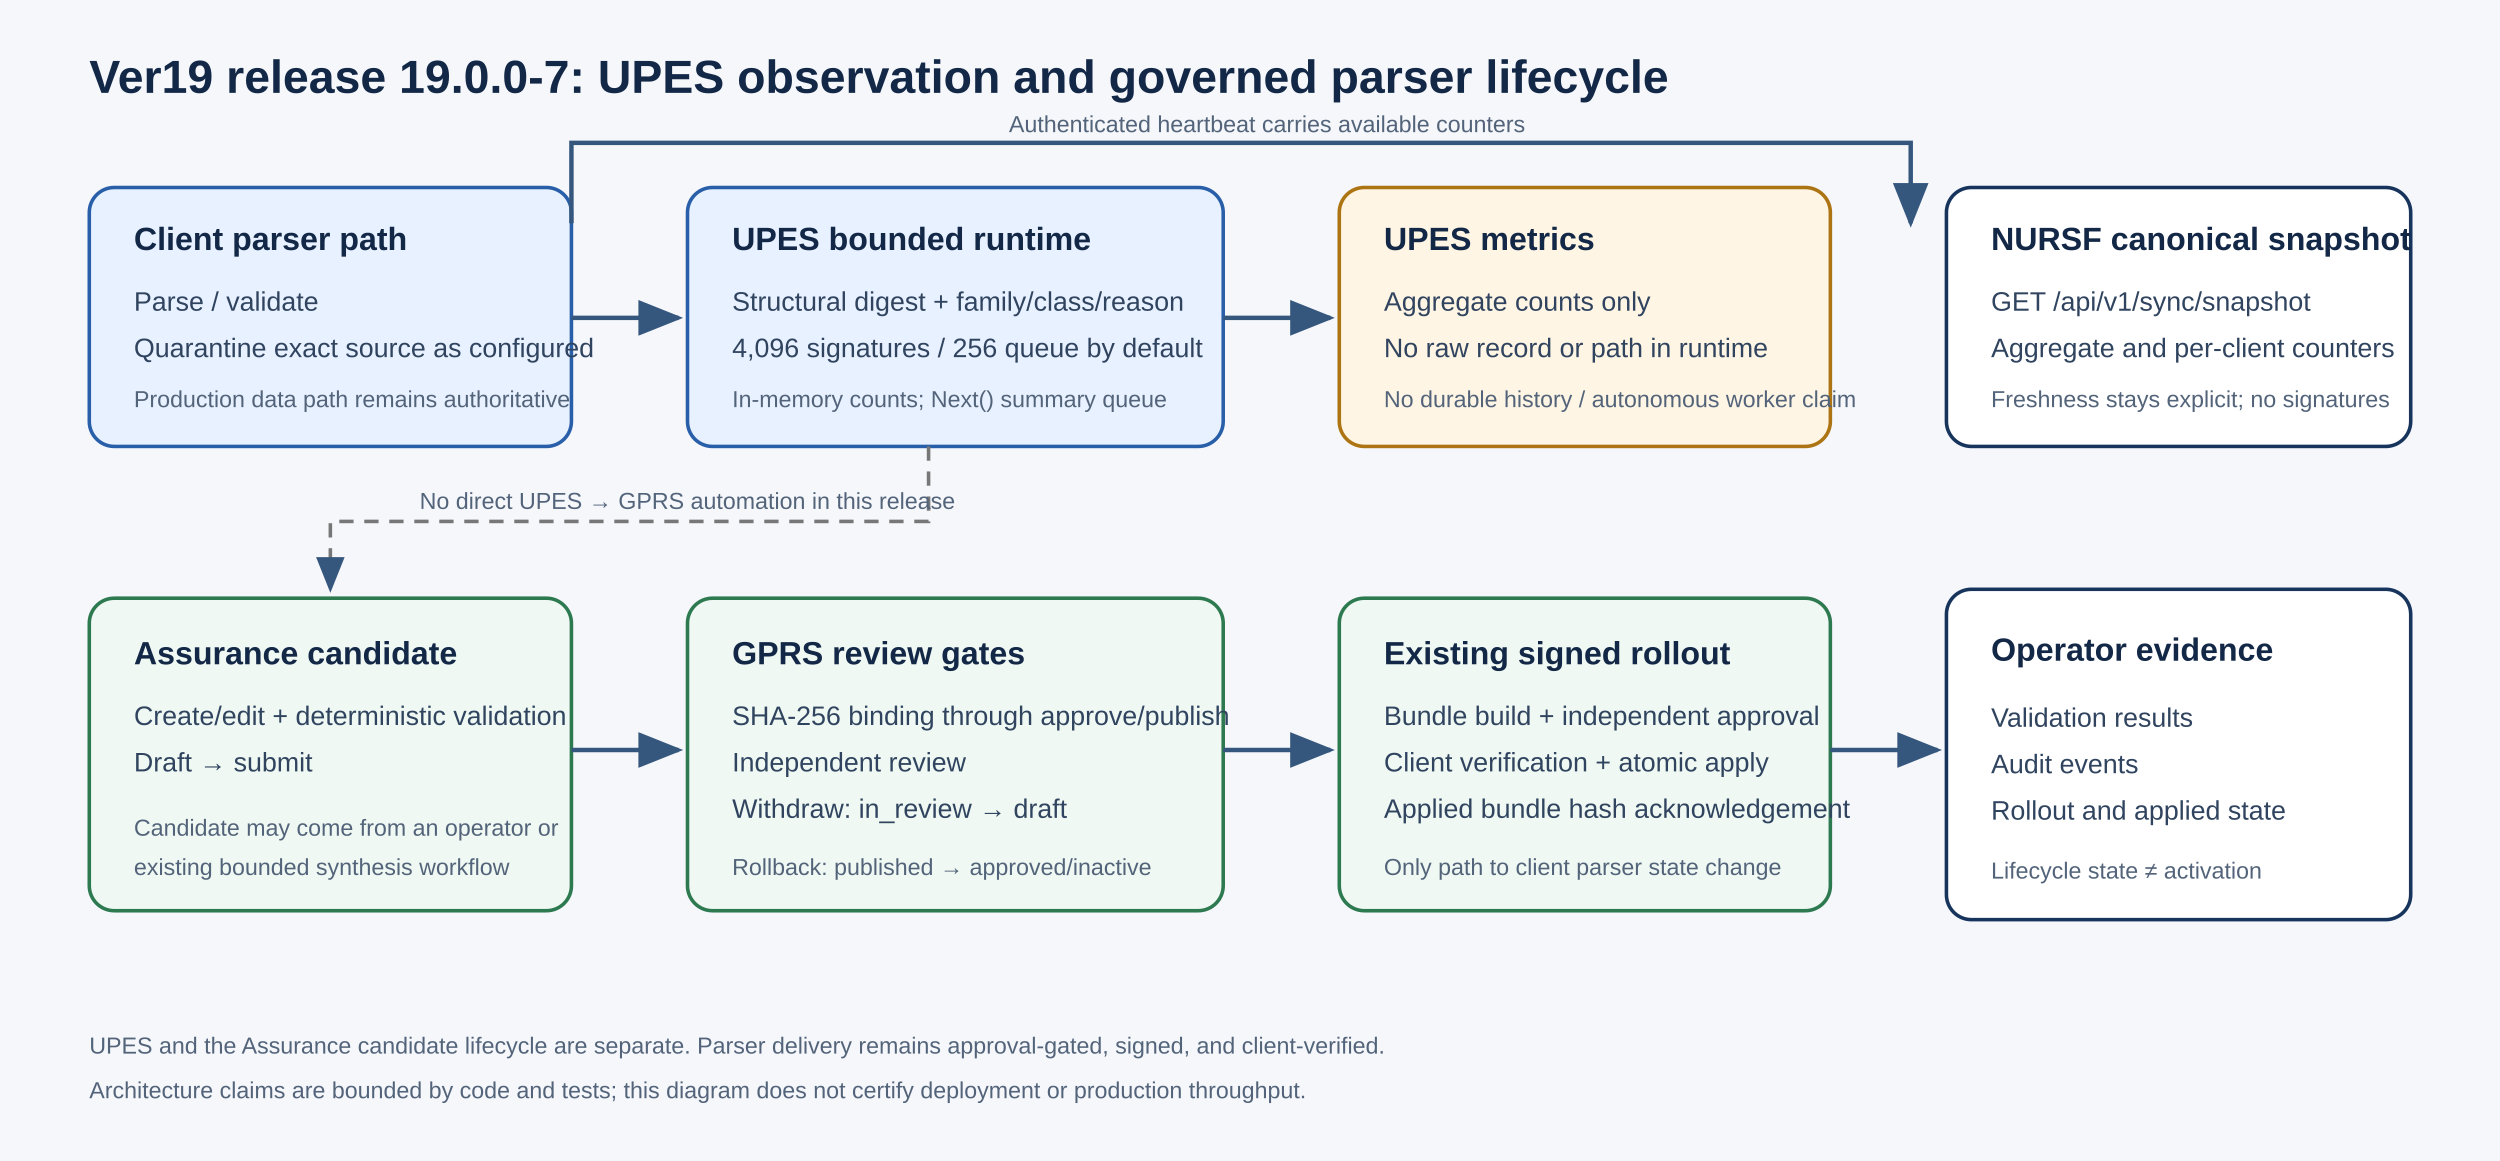
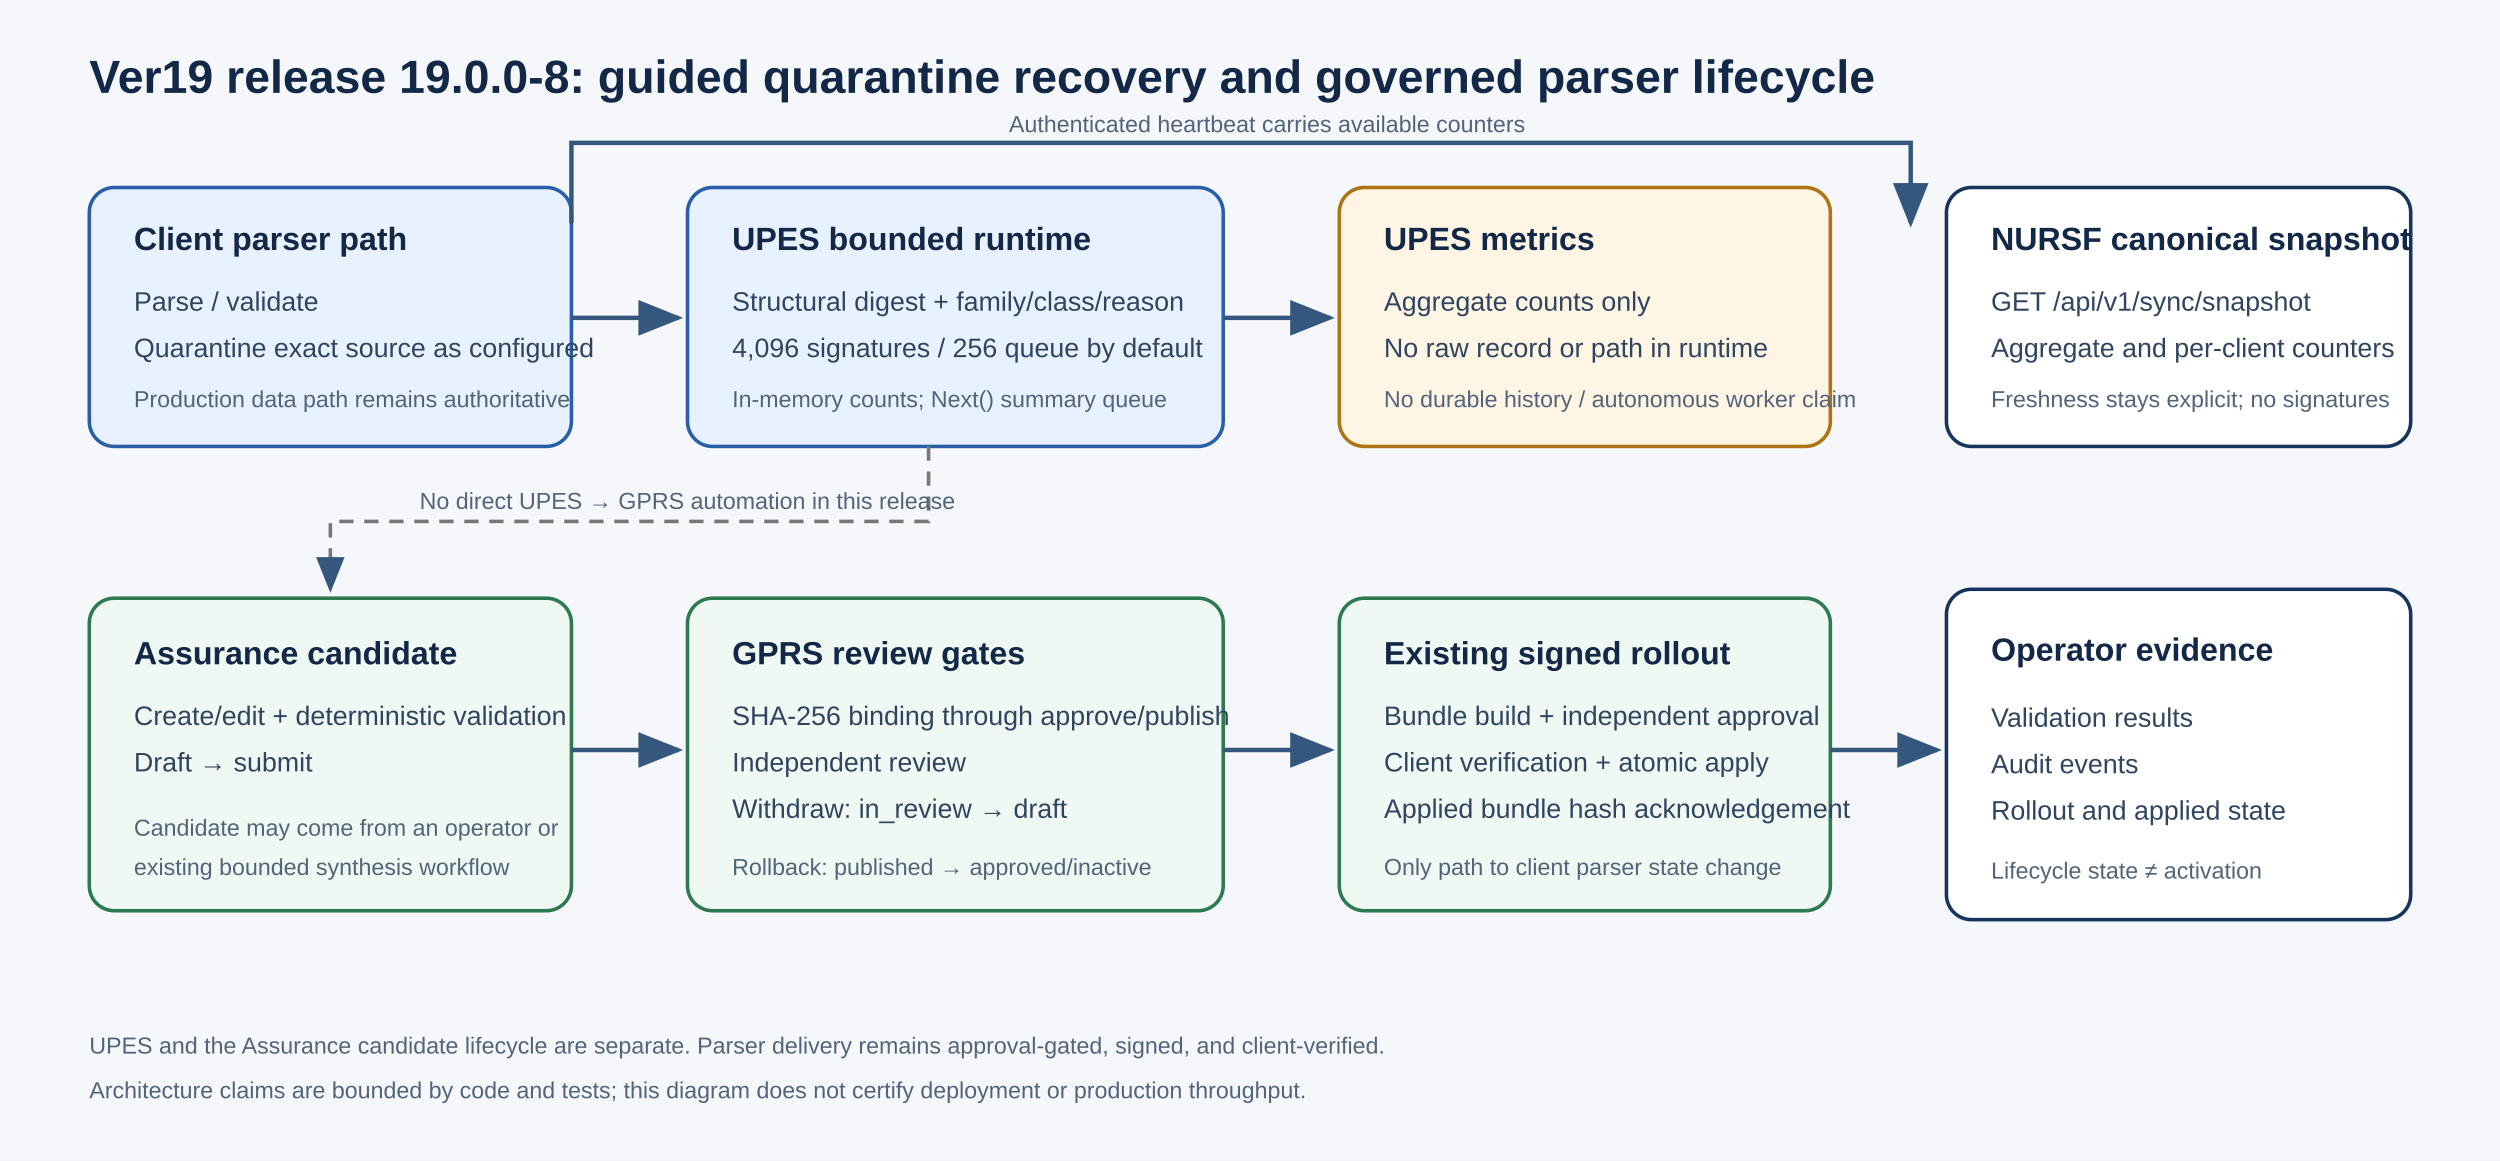
<svg xmlns="http://www.w3.org/2000/svg" width="1400" height="650" viewBox="0 0 1400 650" role="img" aria-labelledby="title desc">
  <defs>
    <style>
      .bg{fill:#f5f7fb}.box{fill:#fff;stroke:#17345c;stroke-width:2;rx:14}.hot{fill:#e8f1ff;stroke:#285fa8}.ctrl{fill:#eff8f2;stroke:#2d7950}.warn{fill:#fff5e4;stroke:#ad7413}.title{font:700 26px Arial,sans-serif;fill:#132847}.head{font:700 18px Arial,sans-serif;fill:#132847}.body{font:15px Arial,sans-serif;fill:#30445f}.small{font:13px Arial,sans-serif;fill:#53647a}.arrow{stroke:#36577d;stroke-width:2.5;fill:none;marker-end:url(#arrow)}.dash{stroke:#777;stroke-width:2;stroke-dasharray:8 6;fill:none;marker-end:url(#arrow)}
    </style>
    <marker id="arrow" markerWidth="10" markerHeight="8" refX="9" refY="4" orient="auto">
      <path d="M0 0L10 4L0 8z" fill="#36577d" />
    </marker>
  </defs>
  <rect class="bg" width="1400" height="650" />
-   <text class="title" x="50" y="52">Ver19 release 19.0.0-7: UPES observation and governed parser lifecycle</text>
+   <text class="title" x="50" y="52">Ver19 release 19.0.0-8: guided quarantine recovery and governed parser lifecycle</text>
  <rect class="box hot" x="50" y="105" width="270" height="145" />
  <text class="head" x="75" y="140">Client parser path</text>
  <text class="body" x="75" y="174">Parse / validate</text>
  <text class="body" x="75" y="200">Quarantine exact source as configured</text>
  <text class="small" x="75" y="228">Production data path remains authoritative</text>
  <rect class="box hot" x="385" y="105" width="300" height="145" />
  <text class="head" x="410" y="140">UPES bounded runtime</text>
  <text class="body" x="410" y="174">Structural digest + family/class/reason</text>
  <text class="body" x="410" y="200">4,096 signatures / 256 queue by default</text>
  <text class="small" x="410" y="228">In-memory counts; Next() summary queue</text>
  <path class="arrow" d="M320 178H380" />
  <rect class="box warn" x="750" y="105" width="275" height="145" />
  <text class="head" x="775" y="140">UPES metrics</text>
  <text class="body" x="775" y="174">Aggregate counts only</text>
  <text class="body" x="775" y="200">No raw record or path in runtime</text>
  <text class="small" x="775" y="228">No durable history / autonomous worker claim</text>
  <path class="arrow" d="M685 178H745" />
  <rect class="box" x="1090" y="105" width="260" height="145" />
  <text class="head" x="1115" y="140">NURSF canonical snapshot</text>
  <text class="body" x="1115" y="174">GET /api/v1/sync/snapshot</text>
  <text class="body" x="1115" y="200">Aggregate and per-client counters</text>
  <text class="small" x="1115" y="228">Freshness stays explicit; no signatures</text>
  <path class="arrow" d="M320 125V80H1070V125" />
  <text class="small" x="565" y="74">Authenticated heartbeat carries available counters</text>
  <rect class="box ctrl" x="50" y="335" width="270" height="175" />
  <text class="head" x="75" y="372">Assurance candidate</text>
  <text class="body" x="75" y="406">Create/edit + deterministic validation</text>
  <text class="body" x="75" y="432">Draft → submit</text>
  <text class="small" x="75" y="468">Candidate may come from an operator or</text>
  <text class="small" x="75" y="490">existing bounded synthesis workflow</text>
  <rect class="box ctrl" x="385" y="335" width="300" height="175" />
  <text class="head" x="410" y="372">GPRS review gates</text>
  <text class="body" x="410" y="406">SHA-256 binding through approve/publish</text>
  <text class="body" x="410" y="432">Independent review</text>
  <text class="body" x="410" y="458">Withdraw: in_review → draft</text>
  <text class="small" x="410" y="490">Rollback: published → approved/inactive</text>
  <path class="arrow" d="M320 420H380" />
  <rect class="box ctrl" x="750" y="335" width="275" height="175" />
  <text class="head" x="775" y="372">Existing signed rollout</text>
  <text class="body" x="775" y="406">Bundle build + independent approval</text>
  <text class="body" x="775" y="432">Client verification + atomic apply</text>
  <text class="body" x="775" y="458">Applied bundle hash acknowledgement</text>
  <text class="small" x="775" y="490">Only path to client parser state change</text>
  <path class="arrow" d="M685 420H745" />
  <rect class="box" x="1090" y="330" width="260" height="185" />
  <text class="head" x="1115" y="370">Operator evidence</text>
  <text class="body" x="1115" y="407">Validation results</text>
  <text class="body" x="1115" y="433">Audit events</text>
  <text class="body" x="1115" y="459">Rollout and applied state</text>
  <text class="small" x="1115" y="492">Lifecycle state ≠ activation</text>
  <path class="arrow" d="M1025 420H1085" />
  <path class="dash" d="M520 250V292H185V330" />
  <text class="small" x="235" y="285">No direct UPES → GPRS automation in this release</text>
  <text class="small" x="50" y="590">UPES and the Assurance candidate lifecycle are separate. Parser delivery remains approval-gated, signed, and client-verified.</text>
  <text class="small" x="50" y="615">Architecture claims are bounded by code and tests; this diagram does not certify deployment or production throughput.</text>
</svg>
